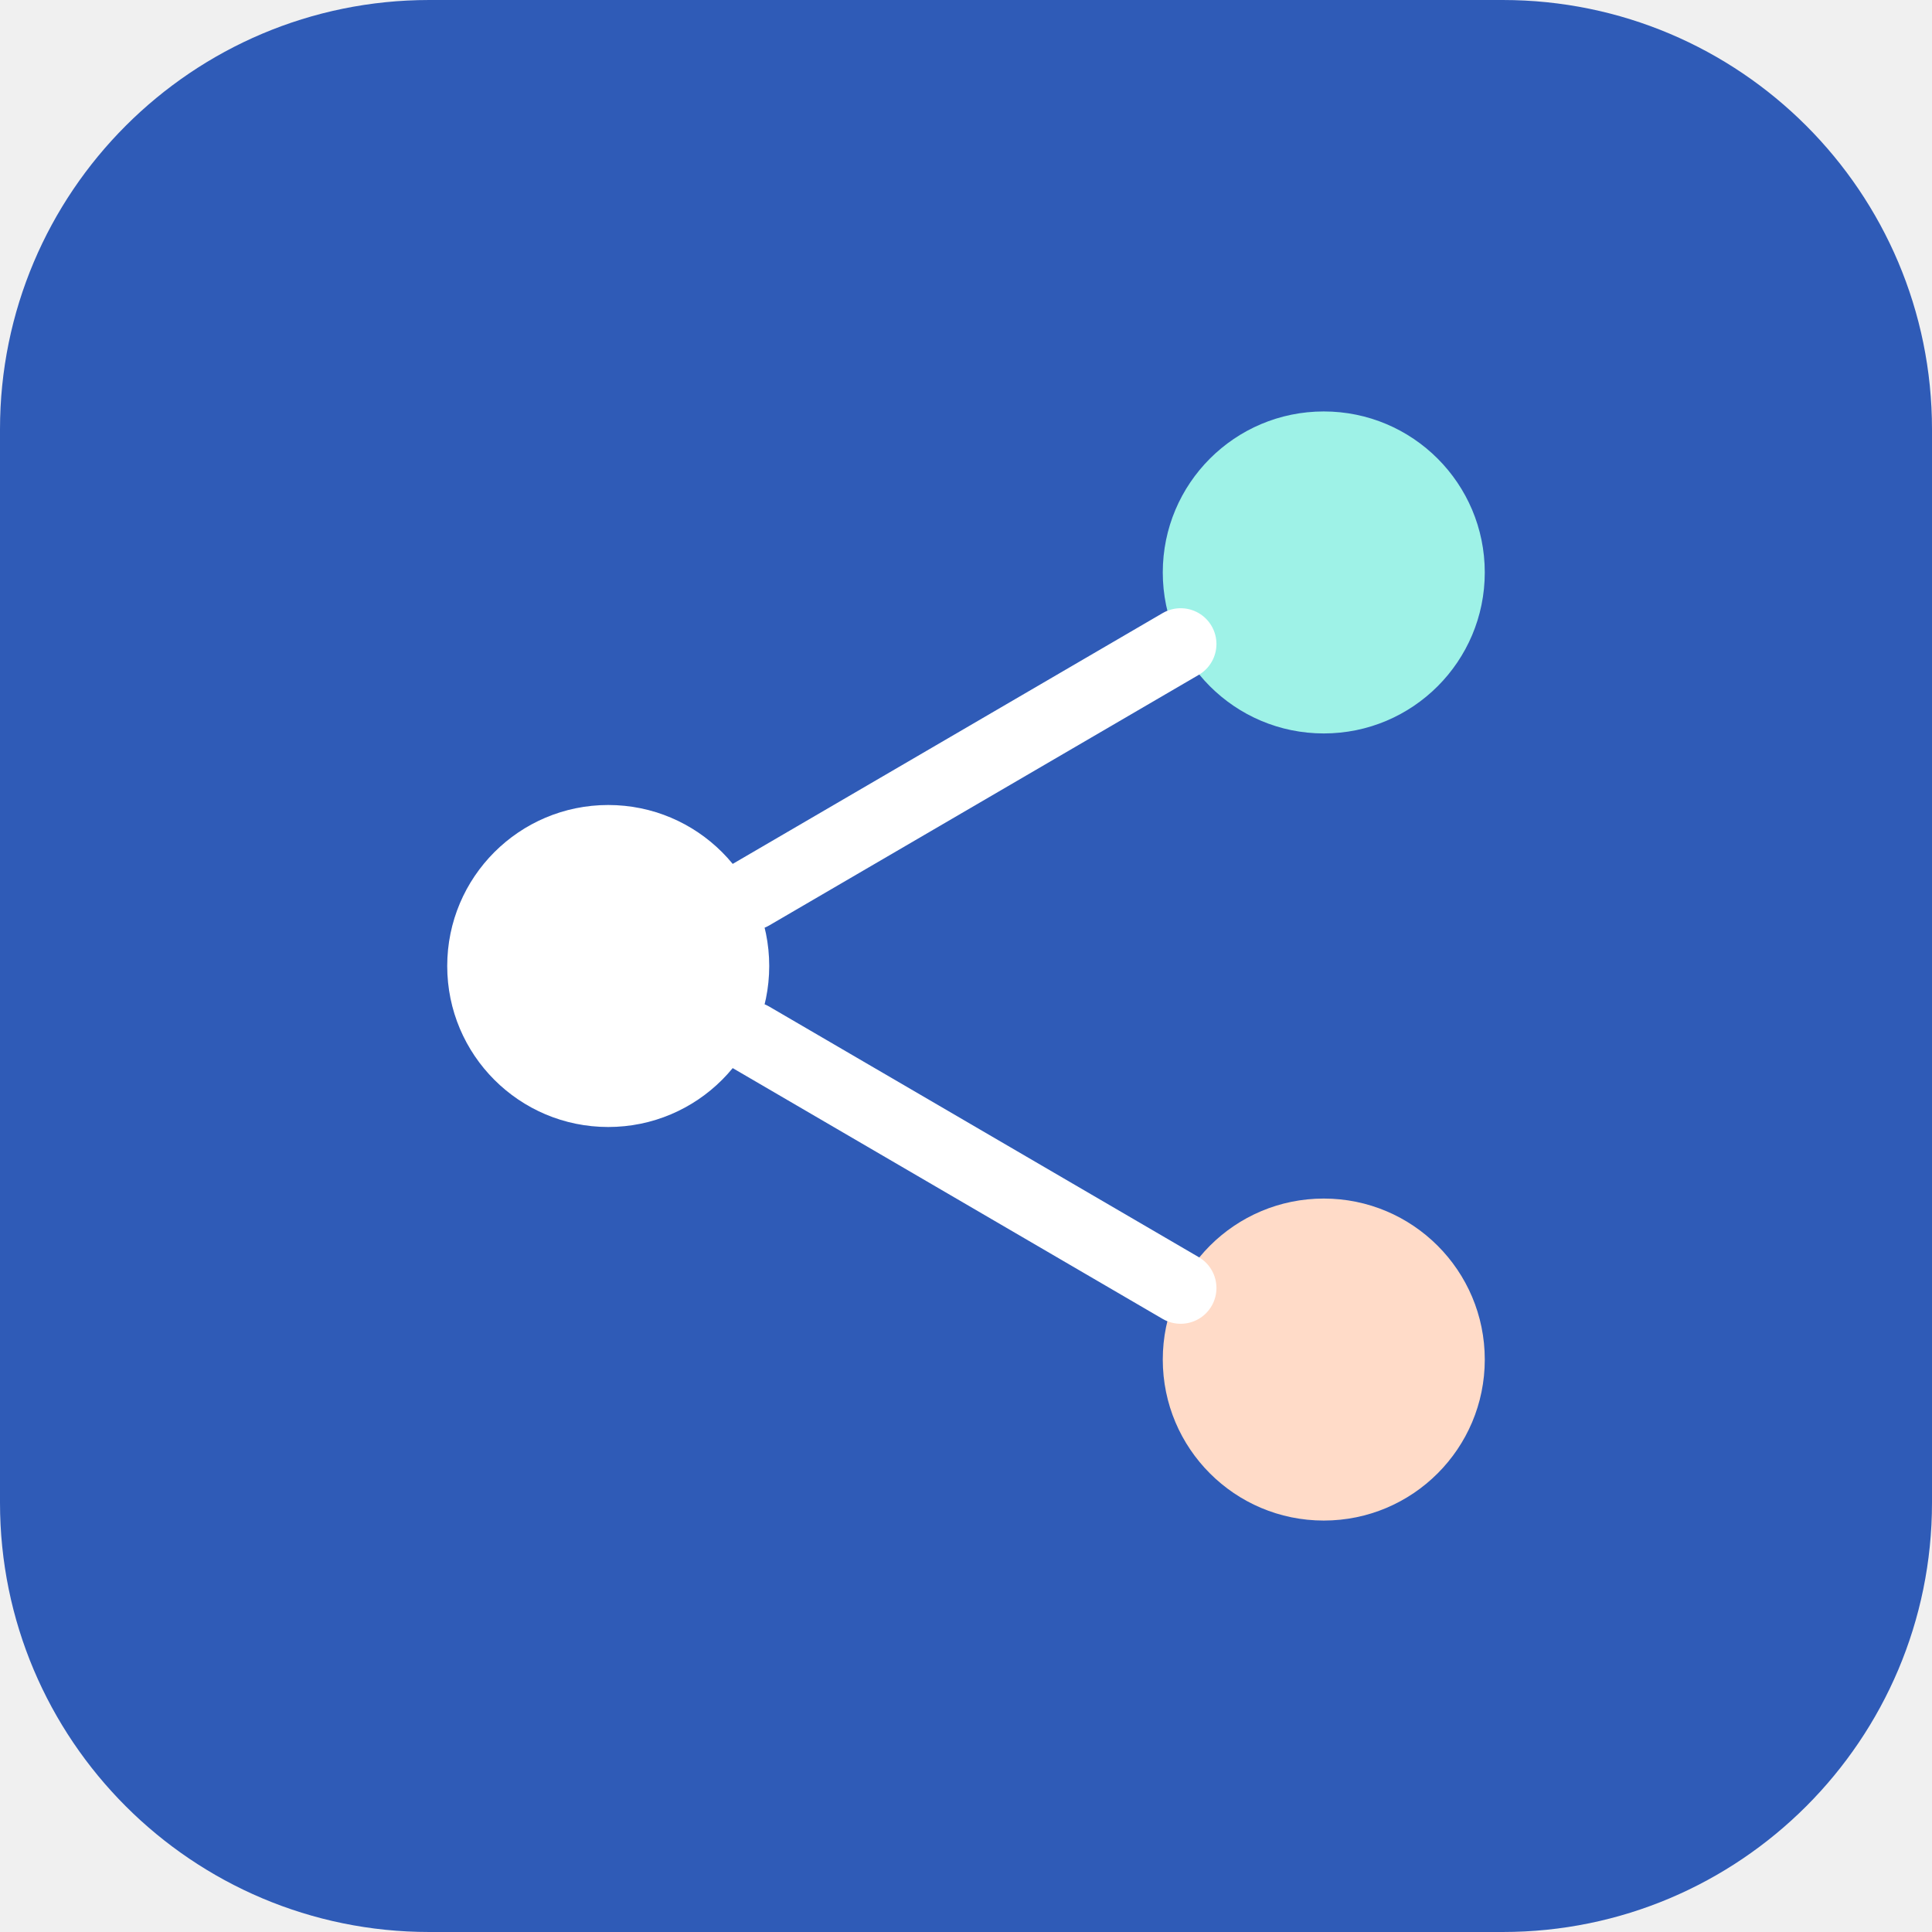
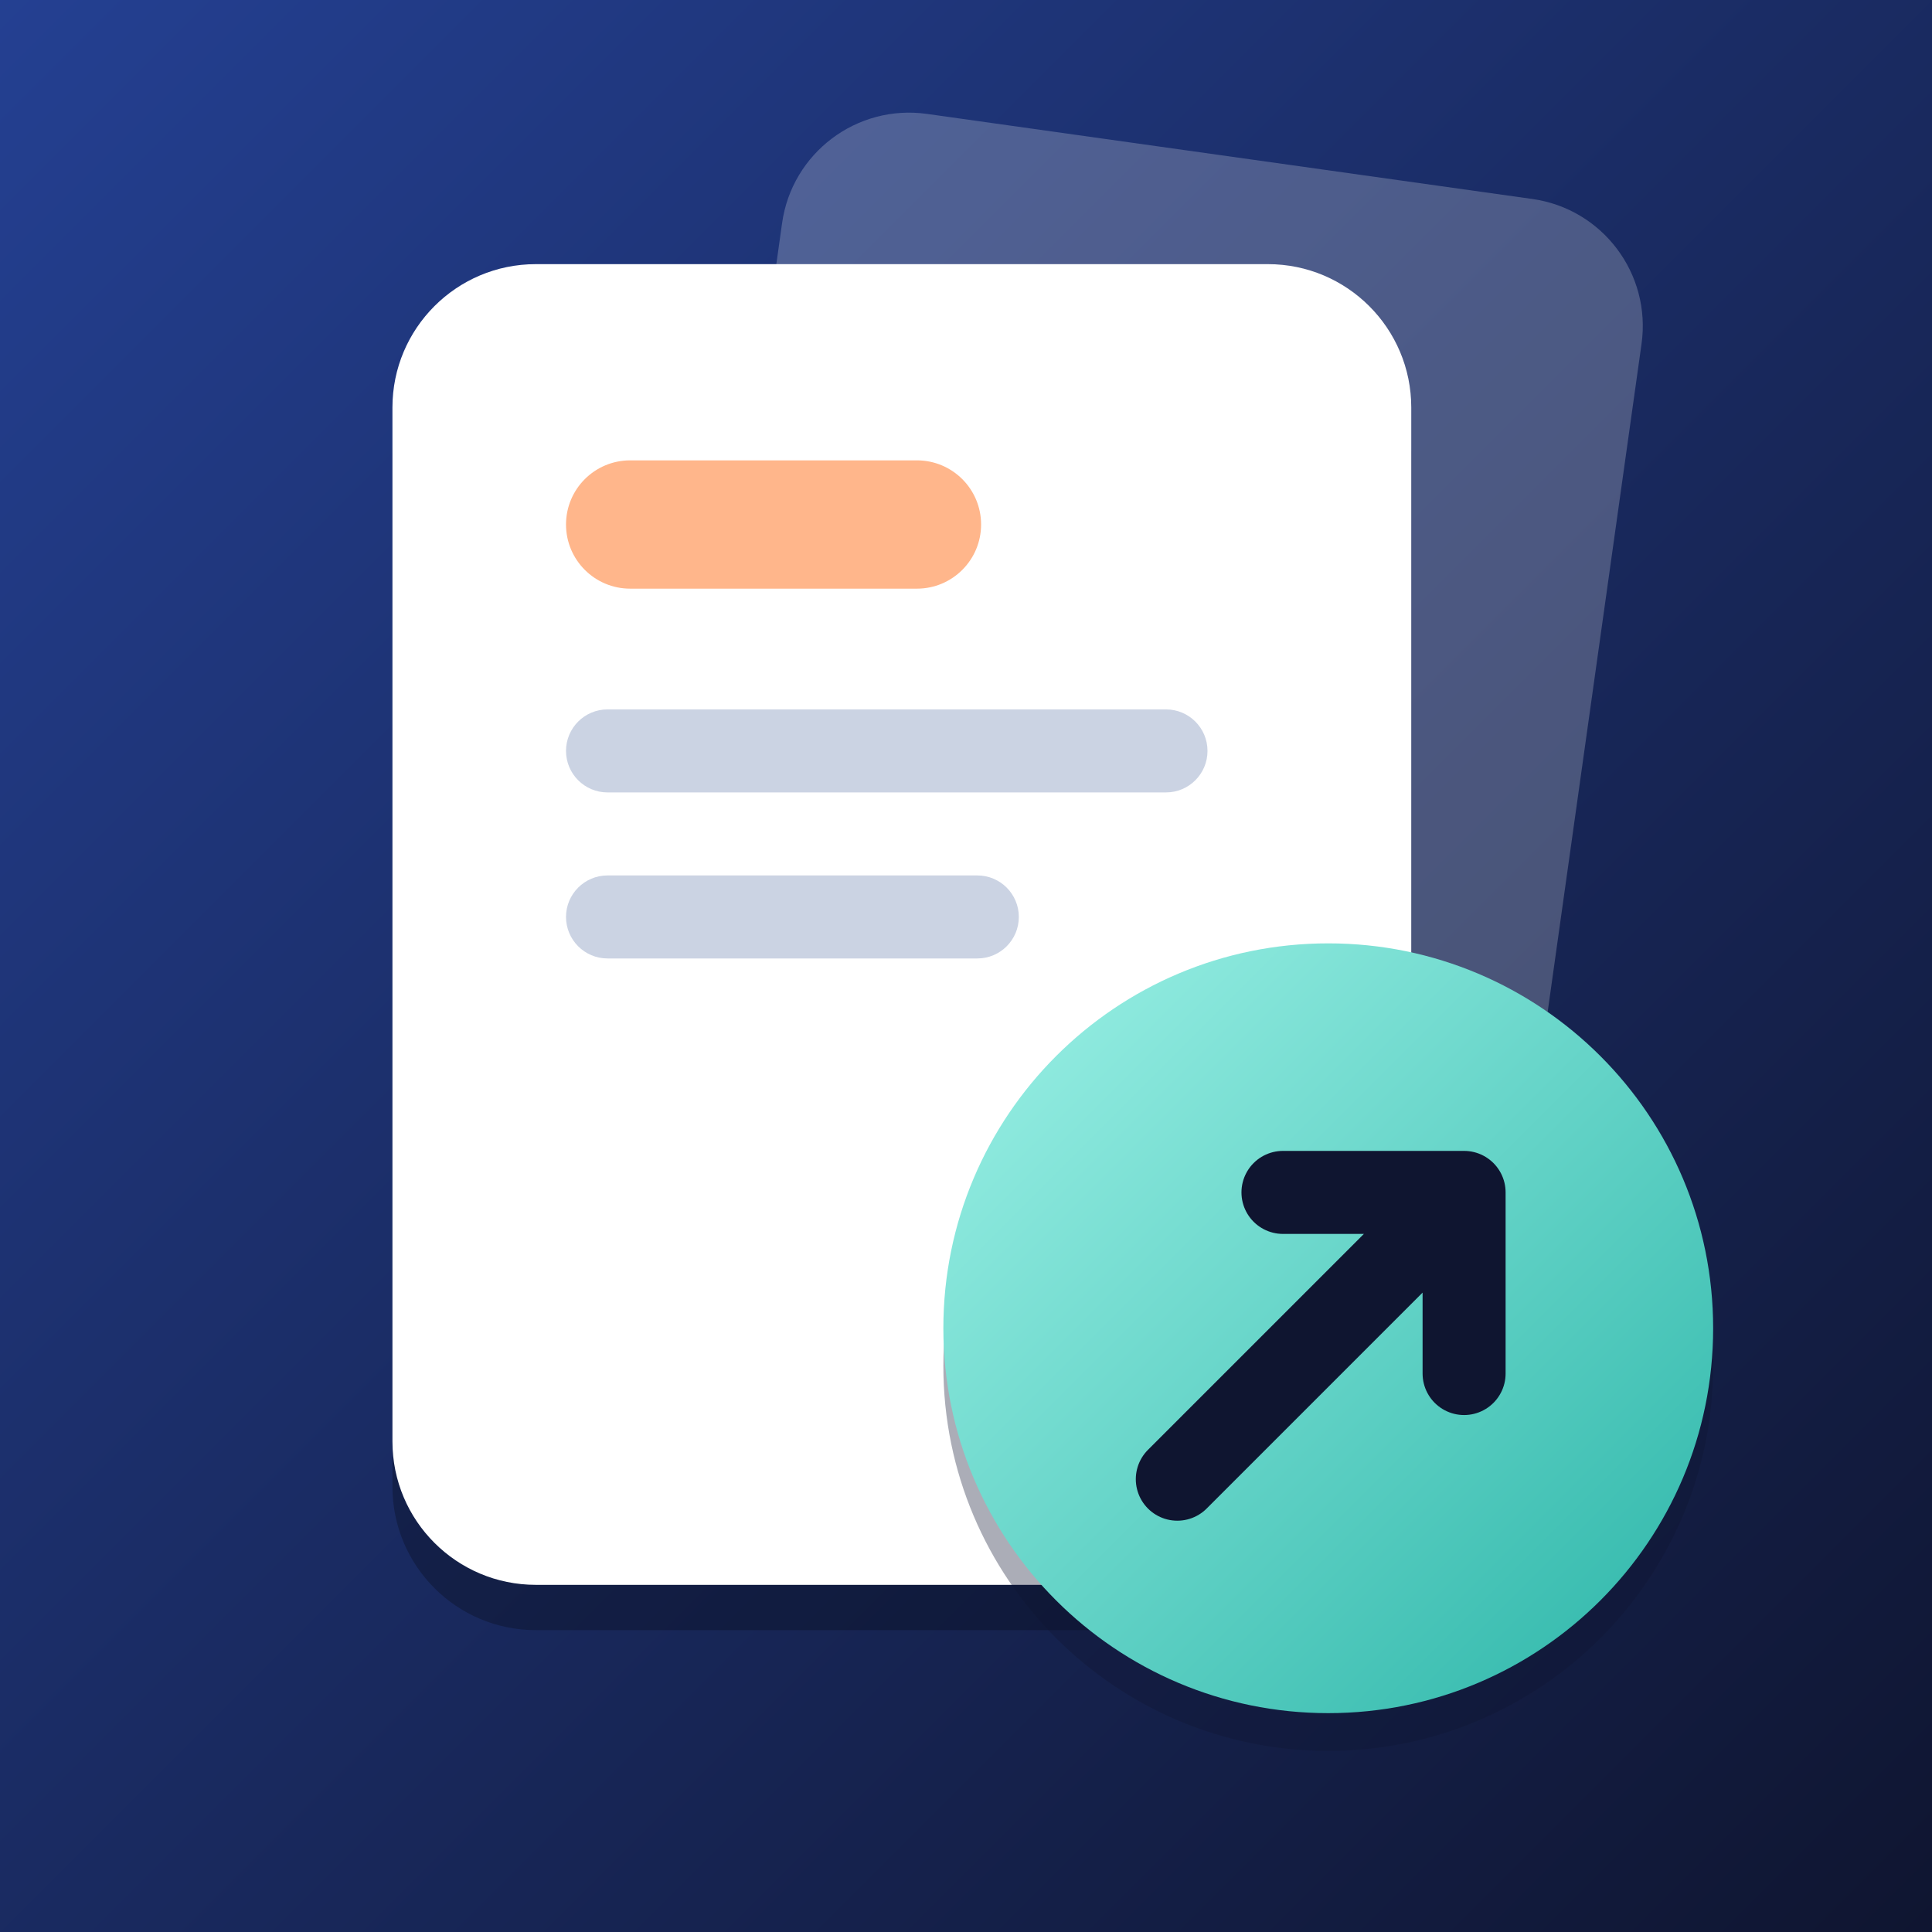
- <svg xmlns="http://www.w3.org/2000/svg" viewBox="0 0 108 108">
-   <rect width="108" height="108" rx="24" fill="#2F5BB7" />
-   <circle cx="34" cy="54" r="9" fill="#FFFFFF" />
-   <circle cx="74" cy="32" r="9" fill="#9EF2E7" />
-   <circle cx="74" cy="76" r="9" fill="#FFDBC8" />
-   <path d="M42 50 L66 36 M42 58 L66 72" stroke="#FFFFFF" stroke-width="4" stroke-linecap="round" fill="none" />
+ <svg xmlns="http://www.w3.org/2000/svg" viewBox="0 0 512 512">
+   <defs>
+     <linearGradient id="bg" x1="0" y1="0" x2="1" y2="1">
+       <stop offset="0" stop-color="#244092" />
+       <stop offset="1" stop-color="#0f1530" />
+     </linearGradient>
+     <linearGradient id="arrow" x1="0" y1="0" x2="1" y2="1">
+       <stop offset="0" stop-color="#9EF2E7" />
+       <stop offset="1" stop-color="#2BB5A8" />
+     </linearGradient>
+   </defs>
+   <rect width="512" height="512" fill="url(#bg)" />
+   <rect x="190" y="40" width="230" height="300" rx="34" fill="#FFFFFF" opacity="0.22" transform="rotate(8 305 190)" />
+   <rect x="104" y="70" width="270" height="350" rx="38" fill="#000" opacity="0.25" transform="translate(0 12)" />
+   <rect x="104" y="70" width="270" height="350" rx="38" fill="#FFFFFF" />
+   <rect x="150" y="122" width="110" height="34" rx="17" fill="#FFB68B" />
+   <rect x="150" y="188" width="170" height="22" rx="11" fill="#CBD3E3" />
+   <rect x="150" y="232" width="120" height="22" rx="11" fill="#CBD3E3" />
+   <circle cx="352" cy="352" r="102" fill="#0f1530" opacity="0.35" transform="translate(0 10)" />
+   <circle cx="352" cy="352" r="102" fill="url(#arrow)" />
+   <path d="M312 392 L384 320 M340 316 H388 V364" stroke="#0f1530" stroke-width="22" stroke-linecap="round" stroke-linejoin="round" fill="none" />
</svg>
